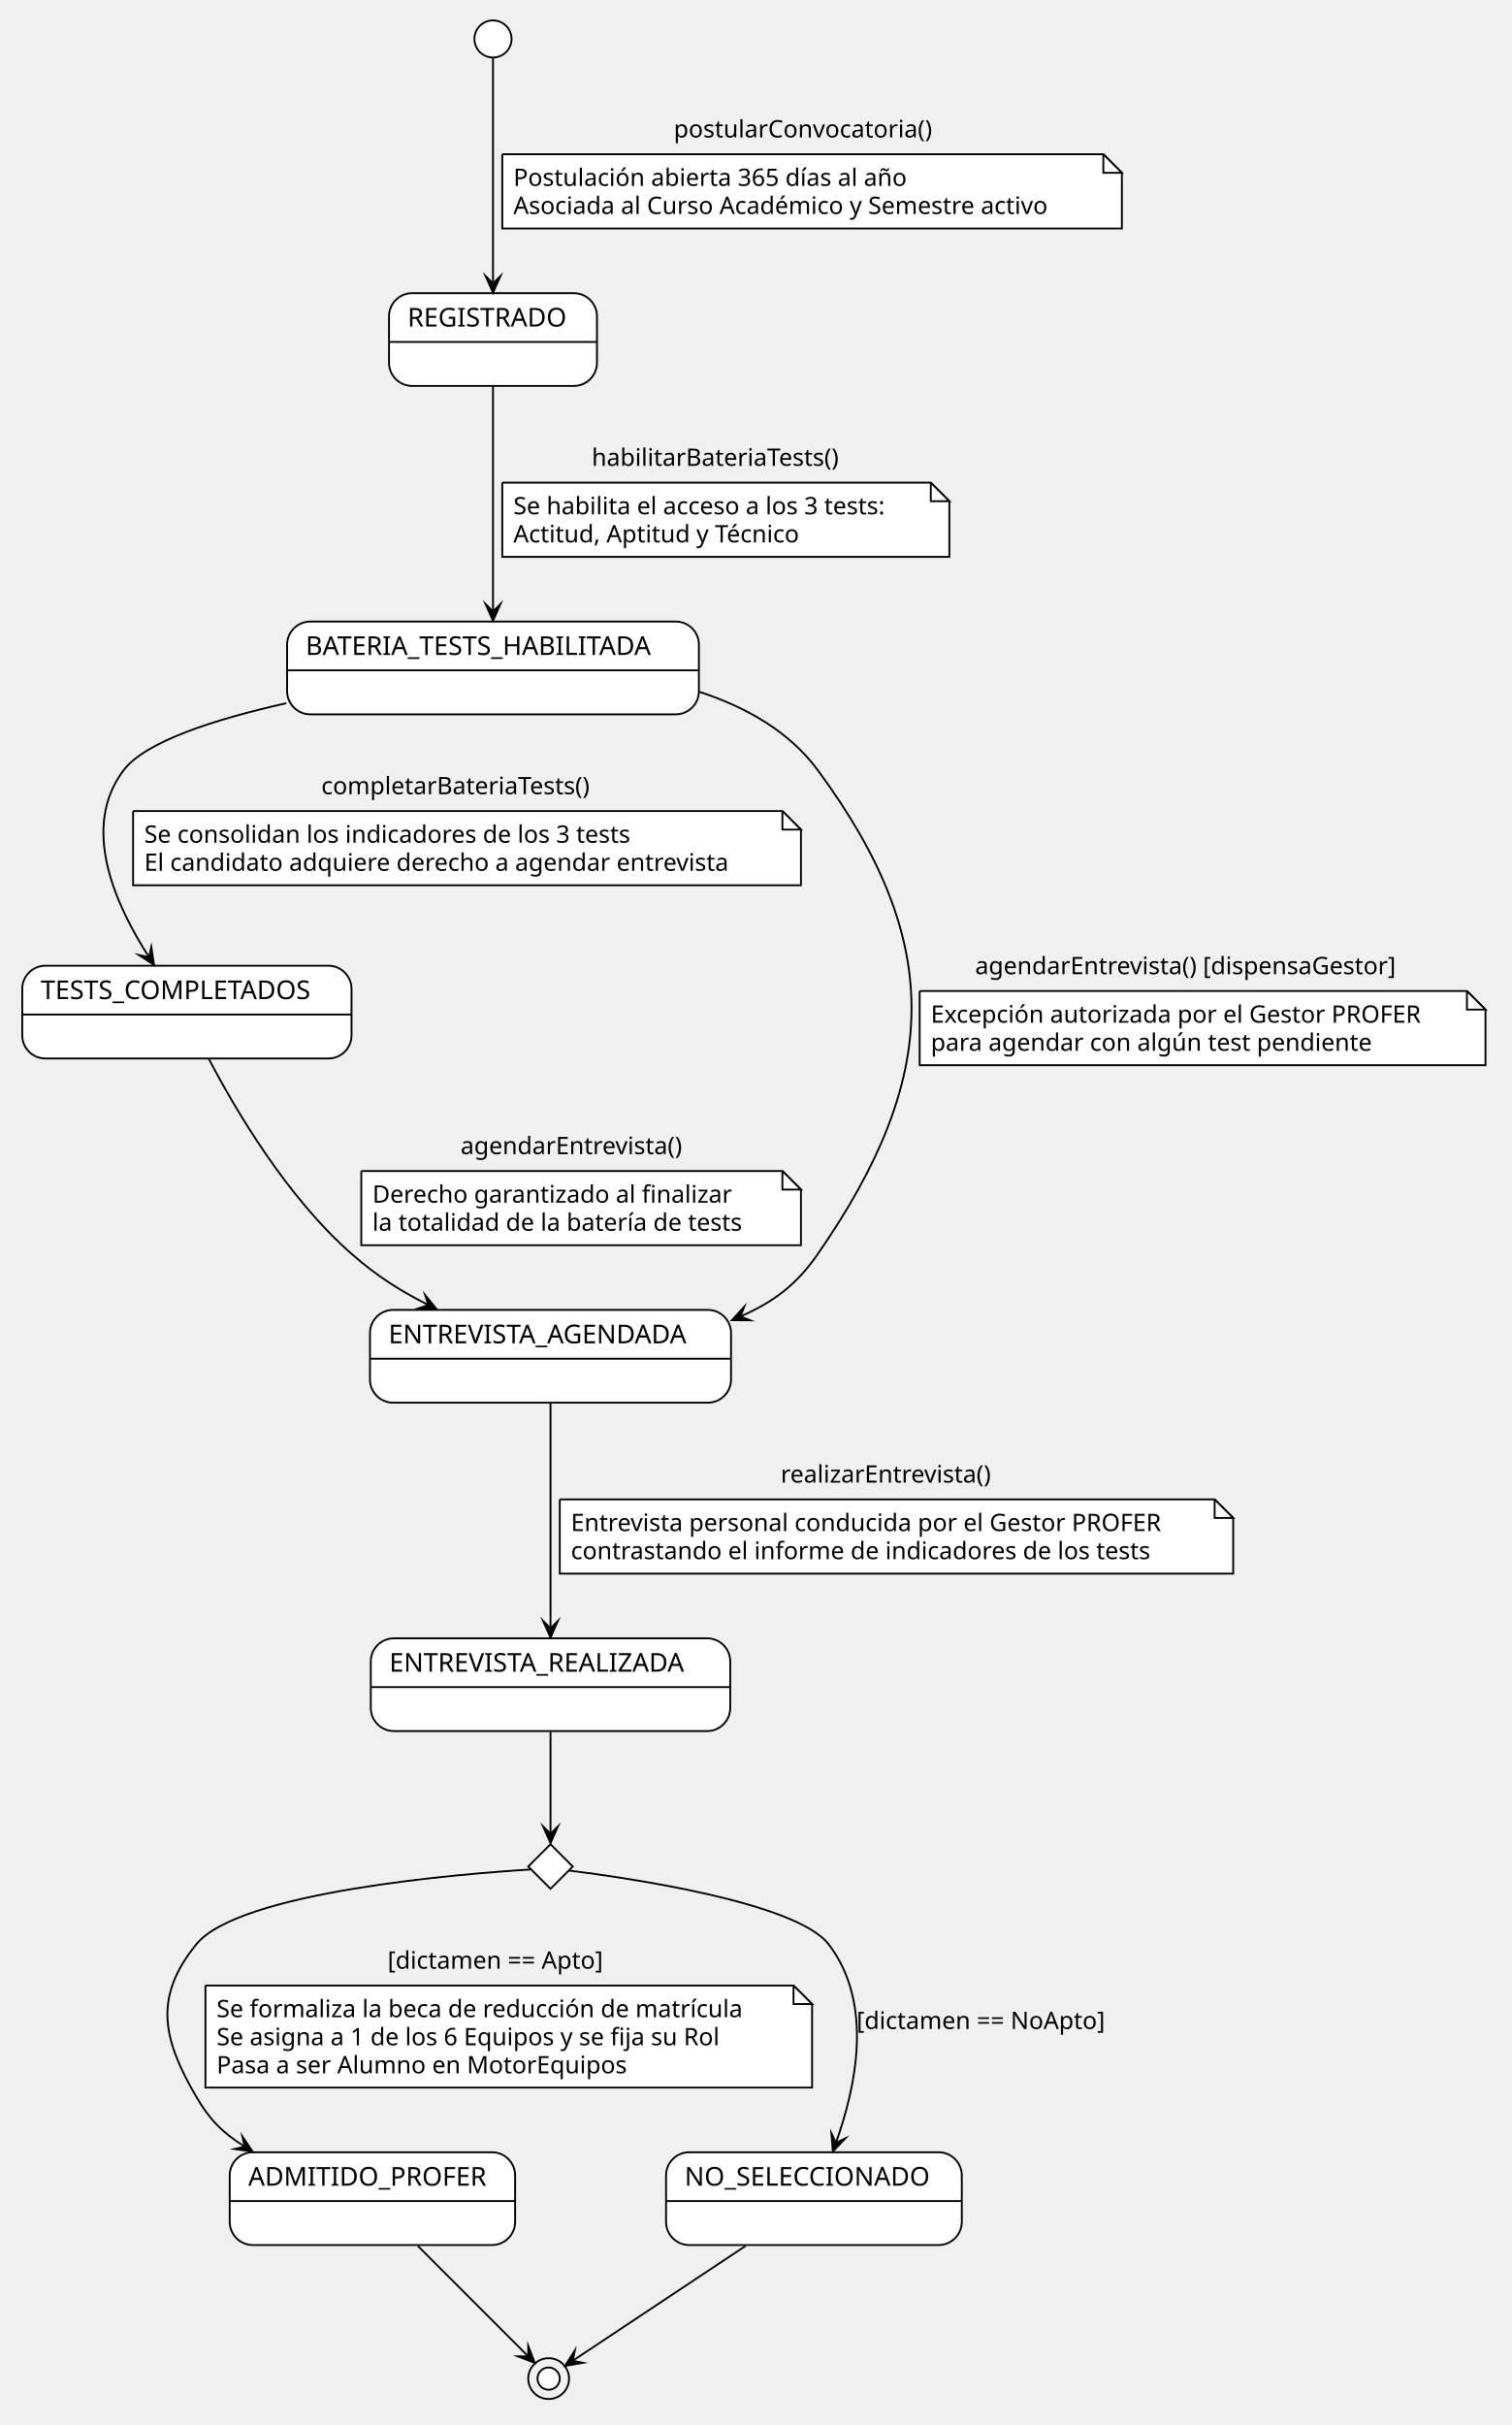
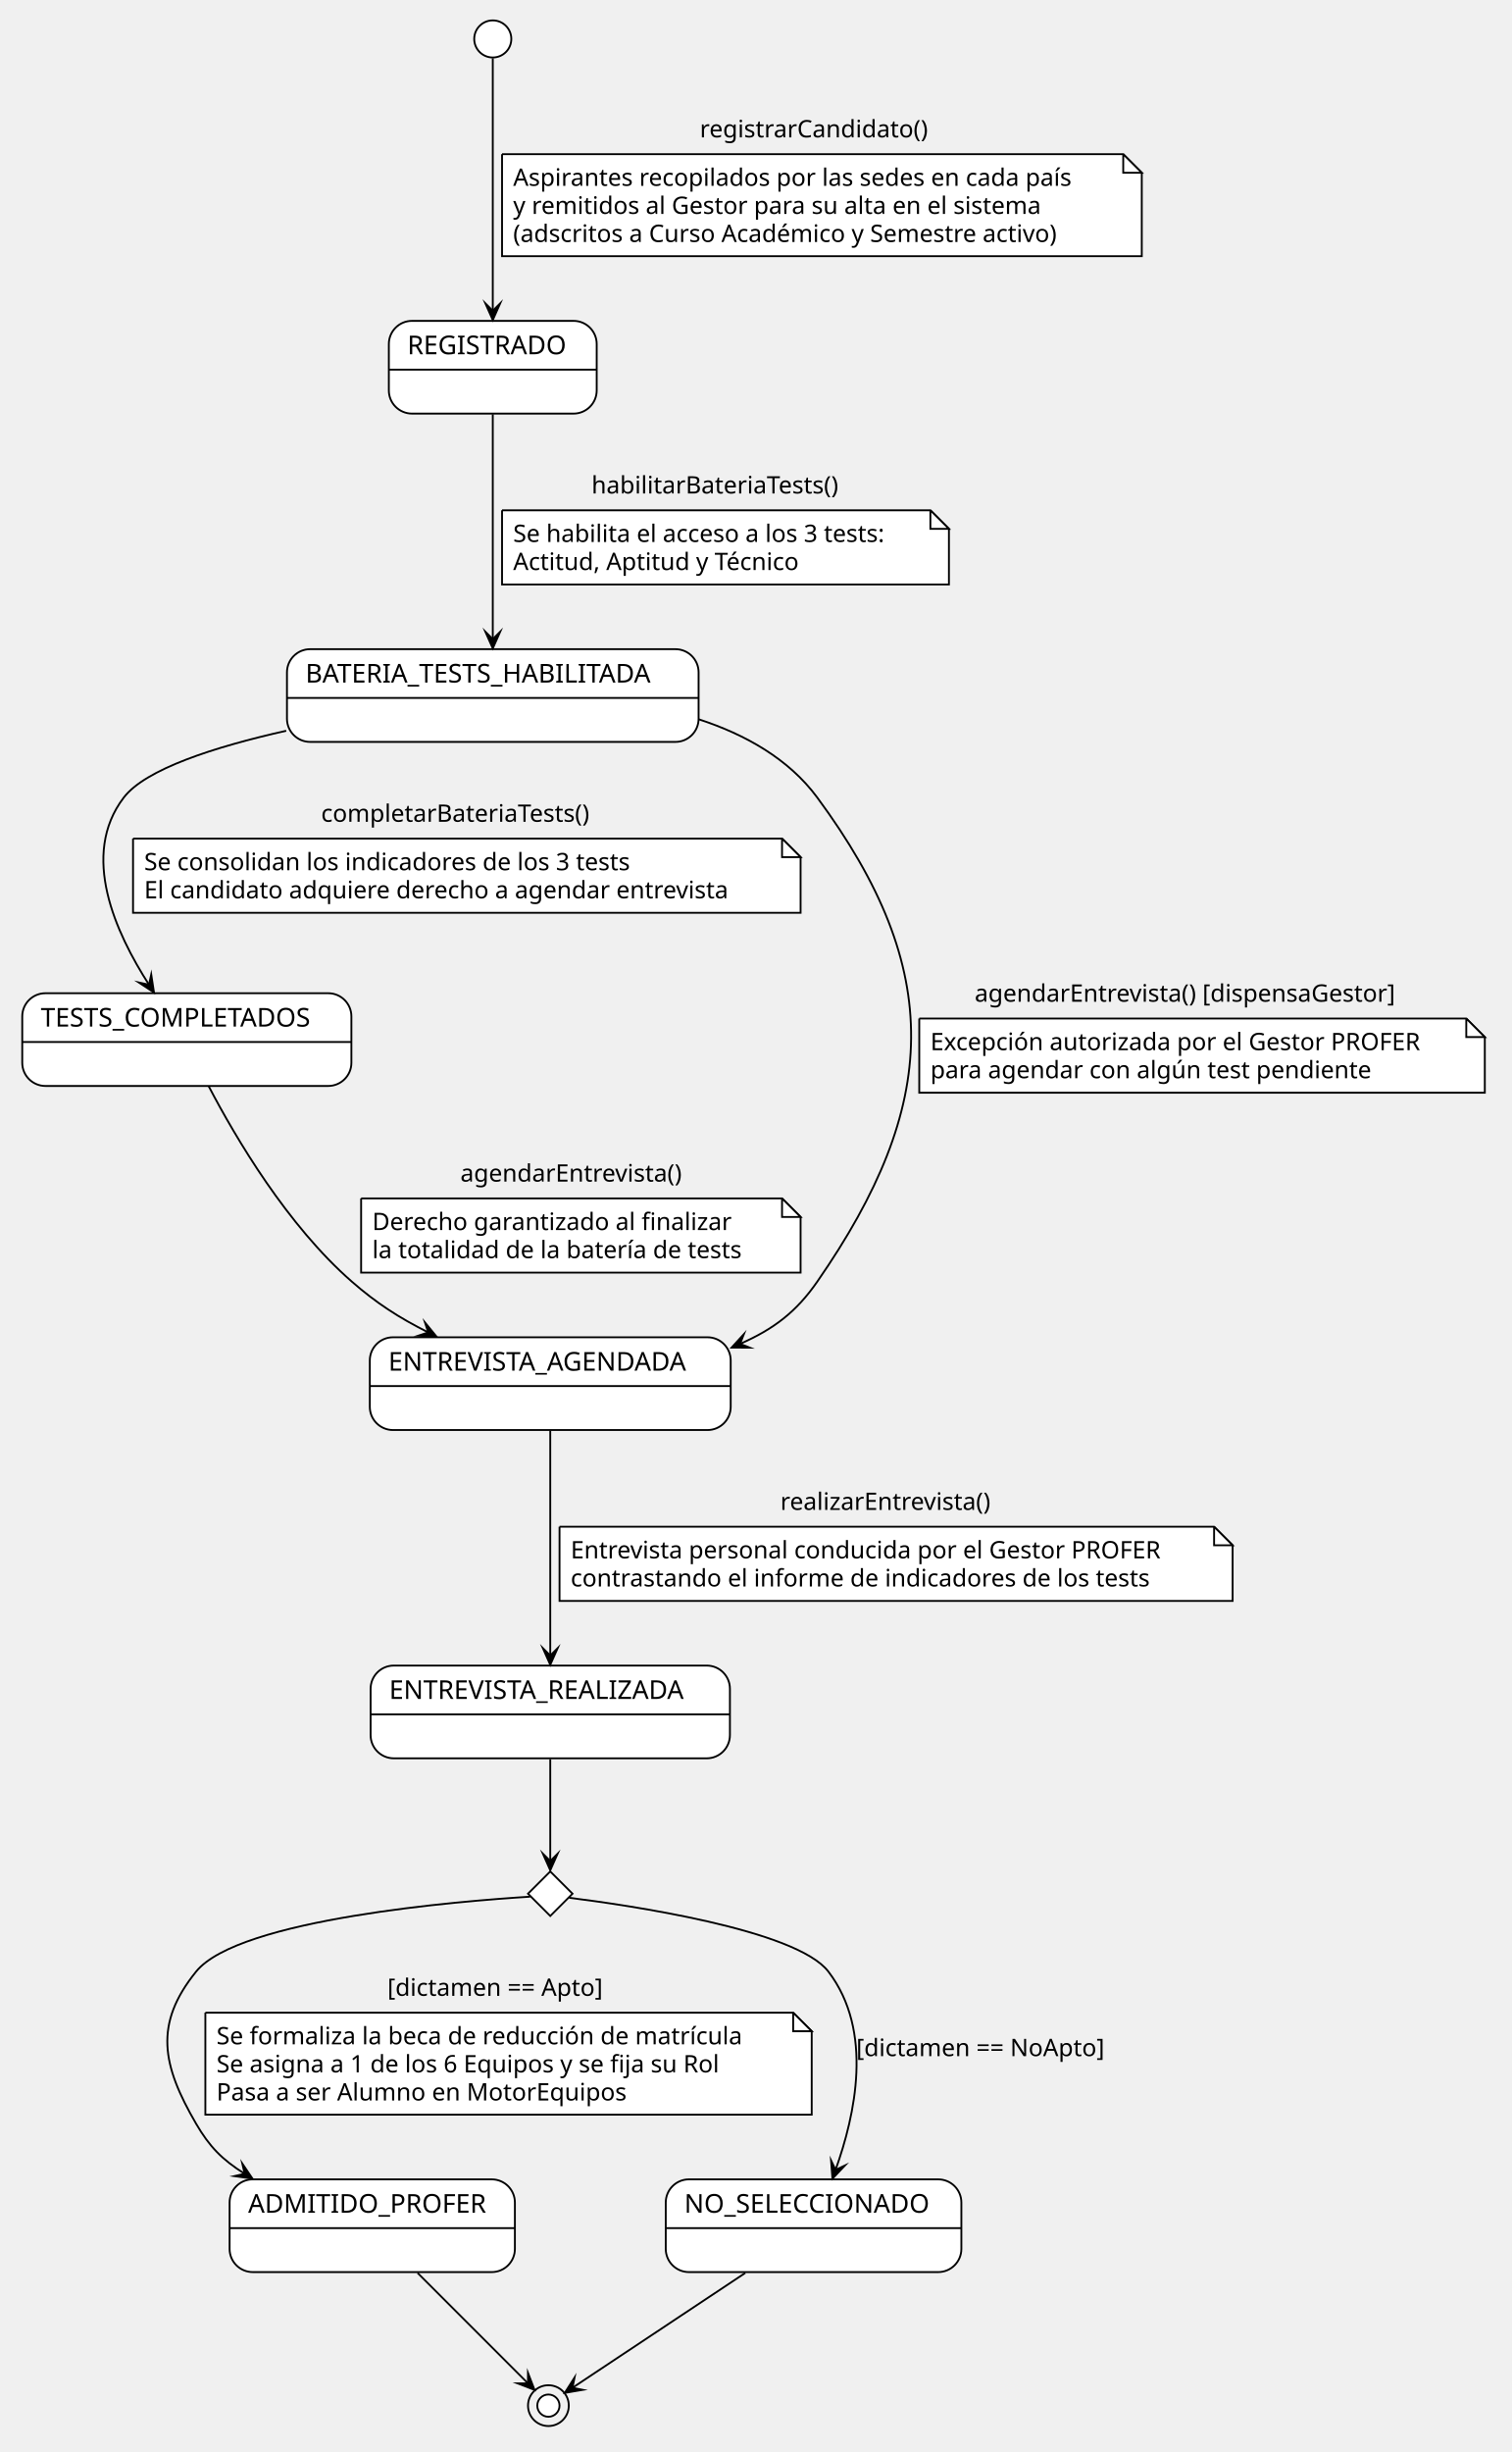
- <svg xmlns="http://www.w3.org/2000/svg" version="1.1" data-diagram-type="STATE" style="width:815px;height:1307px;background:#FFFFFF;" width="815px" height="1307px" viewBox="0 0 815 1307" zoomAndPan="magnify" preserveAspectRatio="none" contentStyleType="text/css">
+ <svg xmlns="http://www.w3.org/2000/svg" version="1.1" data-diagram-type="STATE" style="width:815px;height:1322px;background:#FFFFFF;" width="815px" height="1322px" viewBox="0 0 815 1322" zoomAndPan="magnify" preserveAspectRatio="none" contentStyleType="text/css">
  <defs />
  <g font-family="sans-serif" lengthAdjust="spacing">
    <g class="entity" data-qualified-name="c_dictamen" id="ent0001">
-       <polygon points="296.75,994,308.75,1006,296.75,1018,284.75,1006,296.75,994" fill="#FFF" style="stroke:#000;stroke-width:1;stroke-linejoin:miter;stroke-miterlimit:10;" />
+       <polygon points="296.75,1009,308.75,1021,296.75,1033,284.75,1021,296.75,1009" fill="#FFF" style="stroke:#000;stroke-width:1;stroke-linejoin:miter;stroke-miterlimit:10;" />
    </g>
    <g class="start_entity" data-qualified-name=".start." id="ent0002" data-source-line="8">
      <ellipse cx="265.75" cy="21" rx="10" ry="10" fill="#FFF" style="stroke:#000;stroke-width:1;" />
    </g>
    <g class="entity" data-qualified-name="REGISTRADO" id="ent0003" data-source-line="8">
-       <rect x="209.7" y="158" width="112.094" height="50" fill="#FFF" style="stroke:#000;stroke-width:1;" rx="12.5" ry="12.5" />
-       <line x1="209.7" y1="184.297" x2="321.794" y2="184.297" style="stroke:#000;stroke-width:1;" />
-       <text x="219.7" y="175.995" fill="#000" font-size="14" textLength="92.094" font-family="Verdana">REGISTRADO</text>
+       <rect x="209.7" y="173" width="112.094" height="50" fill="#FFF" style="stroke:#000;stroke-width:1;" rx="12.5" ry="12.5" />
+       <line x1="209.7" y1="199.297" x2="321.794" y2="199.297" style="stroke:#000;stroke-width:1;" />
+       <text x="219.7" y="190.995" fill="#000" font-size="14" textLength="92.094" font-family="Verdana">REGISTRADO</text>
    </g>
-     <g class="entity" data-qualified-name="BATERIA_TESTS_HABILITADA" id="ent0005" data-source-line="14">
-       <rect x="154.76" y="335" width="221.988" height="50" fill="#FFF" style="stroke:#000;stroke-width:1;" rx="12.5" ry="12.5" />
-       <line x1="154.76" y1="361.297" x2="376.748" y2="361.297" style="stroke:#000;stroke-width:1;" />
-       <text x="164.76" y="352.995" fill="#000" font-size="14" textLength="201.988" font-family="Verdana">BATERIA_TESTS_HABILITADA</text>
+     <g class="entity" data-qualified-name="BATERIA_TESTS_HABILITADA" id="ent0005" data-source-line="15">
+       <rect x="154.76" y="350" width="221.988" height="50" fill="#FFF" style="stroke:#000;stroke-width:1;" rx="12.5" ry="12.5" />
+       <line x1="154.76" y1="376.297" x2="376.748" y2="376.297" style="stroke:#000;stroke-width:1;" />
+       <text x="164.76" y="367.995" fill="#000" font-size="14" textLength="201.988" font-family="Verdana">BATERIA_TESTS_HABILITADA</text>
    </g>
-     <g class="entity" data-qualified-name="TESTS_COMPLETADOS" id="ent0007" data-source-line="20">
-       <rect x="12" y="520.5" width="177.5" height="50" fill="#FFF" style="stroke:#000;stroke-width:1;" rx="12.5" ry="12.5" />
-       <line x1="12" y1="546.797" x2="189.5" y2="546.797" style="stroke:#000;stroke-width:1;" />
-       <text x="22" y="538.495" fill="#000" font-size="14" textLength="157.5" font-family="Verdana">TESTS_COMPLETADOS</text>
+     <g class="entity" data-qualified-name="TESTS_COMPLETADOS" id="ent0007" data-source-line="21">
+       <rect x="12" y="535.5" width="177.5" height="50" fill="#FFF" style="stroke:#000;stroke-width:1;" rx="12.5" ry="12.5" />
+       <line x1="12" y1="561.797" x2="189.5" y2="561.797" style="stroke:#000;stroke-width:1;" />
+       <text x="22" y="553.495" fill="#000" font-size="14" textLength="157.5" font-family="Verdana">TESTS_COMPLETADOS</text>
    </g>
-     <g class="entity" data-qualified-name="ENTREVISTA_AGENDADA" id="ent0009" data-source-line="27">
-       <rect x="199.44" y="706" width="194.624" height="50" fill="#FFF" style="stroke:#000;stroke-width:1;" rx="12.5" ry="12.5" />
-       <line x1="199.44" y1="732.297" x2="394.064" y2="732.297" style="stroke:#000;stroke-width:1;" />
-       <text x="209.44" y="723.995" fill="#000" font-size="14" textLength="174.624" font-family="Verdana">ENTREVISTA_AGENDADA</text>
+     <g class="entity" data-qualified-name="ENTREVISTA_AGENDADA" id="ent0009" data-source-line="28">
+       <rect x="199.44" y="721" width="194.624" height="50" fill="#FFF" style="stroke:#000;stroke-width:1;" rx="12.5" ry="12.5" />
+       <line x1="199.44" y1="747.297" x2="394.064" y2="747.297" style="stroke:#000;stroke-width:1;" />
+       <text x="209.44" y="738.995" fill="#000" font-size="14" textLength="174.624" font-family="Verdana">ENTREVISTA_AGENDADA</text>
    </g>
-     <g class="entity" data-qualified-name="ENTREVISTA_REALIZADA" id="ent0012" data-source-line="40">
-       <rect x="199.87" y="883" width="193.77" height="50" fill="#FFF" style="stroke:#000;stroke-width:1;" rx="12.5" ry="12.5" />
-       <line x1="199.87" y1="909.297" x2="393.64" y2="909.297" style="stroke:#000;stroke-width:1;" />
-       <text x="209.87" y="900.995" fill="#000" font-size="14" textLength="173.77" font-family="Verdana">ENTREVISTA_REALIZADA</text>
+     <g class="entity" data-qualified-name="ENTREVISTA_REALIZADA" id="ent0012" data-source-line="41">
+       <rect x="199.87" y="898" width="193.77" height="50" fill="#FFF" style="stroke:#000;stroke-width:1;" rx="12.5" ry="12.5" />
+       <line x1="199.87" y1="924.297" x2="393.64" y2="924.297" style="stroke:#000;stroke-width:1;" />
+       <text x="209.87" y="915.995" fill="#000" font-size="14" textLength="173.77" font-family="Verdana">ENTREVISTA_REALIZADA</text>
    </g>
-     <g class="entity" data-qualified-name="ADMITIDO_PROFER" id="ent0015" data-source-line="49">
-       <rect x="123.82" y="1160" width="153.861" height="50" fill="#FFF" style="stroke:#000;stroke-width:1;" rx="12.5" ry="12.5" />
-       <line x1="123.82" y1="1186.297" x2="277.681" y2="1186.297" style="stroke:#000;stroke-width:1;" />
-       <text x="133.82" y="1177.995" fill="#000" font-size="14" textLength="133.861" font-family="Verdana">ADMITIDO_PROFER</text>
+     <g class="entity" data-qualified-name="ADMITIDO_PROFER" id="ent0015" data-source-line="50">
+       <rect x="123.82" y="1175" width="153.861" height="50" fill="#FFF" style="stroke:#000;stroke-width:1;" rx="12.5" ry="12.5" />
+       <line x1="123.82" y1="1201.297" x2="277.681" y2="1201.297" style="stroke:#000;stroke-width:1;" />
+       <text x="133.82" y="1192.995" fill="#000" font-size="14" textLength="133.861" font-family="Verdana">ADMITIDO_PROFER</text>
    </g>
-     <g class="entity" data-qualified-name="NO_SELECCIONADO" id="ent0017" data-source-line="56">
-       <rect x="359.04" y="1160" width="159.419" height="50" fill="#FFF" style="stroke:#000;stroke-width:1;" rx="12.5" ry="12.5" />
-       <line x1="359.04" y1="1186.297" x2="518.459" y2="1186.297" style="stroke:#000;stroke-width:1;" />
-       <text x="369.04" y="1177.995" fill="#000" font-size="14" textLength="139.419" font-family="Verdana">NO_SELECCIONADO</text>
+     <g class="entity" data-qualified-name="NO_SELECCIONADO" id="ent0017" data-source-line="57">
+       <rect x="359.04" y="1175" width="159.419" height="50" fill="#FFF" style="stroke:#000;stroke-width:1;" rx="12.5" ry="12.5" />
+       <line x1="359.04" y1="1201.297" x2="518.459" y2="1201.297" style="stroke:#000;stroke-width:1;" />
+       <text x="369.04" y="1192.995" fill="#000" font-size="14" textLength="139.419" font-family="Verdana">NO_SELECCIONADO</text>
    </g>
-     <g class="end_entity" data-qualified-name=".end." id="ent0019" data-source-line="58">
-       <ellipse cx="295.75" cy="1282" rx="11" ry="11" fill="none" style="stroke:#000;stroke-width:1;" />
-       <ellipse cx="295.75" cy="1282" rx="6" ry="6" fill="#FFF" style="stroke:#000;stroke-width:1;" />
+     <g class="end_entity" data-qualified-name=".end." id="ent0019" data-source-line="59">
+       <ellipse cx="295.75" cy="1297" rx="11" ry="11" fill="none" style="stroke:#000;stroke-width:1;" />
+       <ellipse cx="295.75" cy="1297" rx="6" ry="6" fill="#FFF" style="stroke:#000;stroke-width:1;" />
    </g>
    <g class="link" data-entity-1="ent0002" data-entity-2="ent0003" id="lnk4" data-source-line="8" data-link-type="dependency">
-       <path d="M265.75,31.06 C265.75,55.19 265.75,116.63 265.75,152.79" style="stroke:#000;stroke-width:1;" fill="none" id="*start*-to-REGISTRADO" />
-       <polygon points="265.75,157.79,269.75,148.79,265.75,152.79,261.75,148.79,265.75,157.79" fill="#000" style="stroke:#000;stroke-width:1;stroke-linejoin:miter;stroke-miterlimit:10;" />
-       <text x="363.179" y="74.067" fill="#000" font-size="13" textLength="149.386" font-family="Verdana">postularConvocatoria()</text>
-       <path d="M270.75,83.133 L270.75,123.133 L604.75,123.133 L604.75,93.133 L594.75,83.133 L270.75,83.133" style="stroke:#000;stroke-width:1;" fill="#FFF" />
-       <path d="M594.75,83.133 L594.75,93.133 L604.75,93.133 L594.75,83.133" style="stroke:#000;stroke-width:1;" fill="#FFF" />
-       <text x="276.75" y="100.2" fill="#000" font-size="13" textLength="228.484" font-family="Verdana">Postulación abierta 365 días al año</text>
-       <text x="276.75" y="115.333" fill="#000" font-size="13" textLength="313.244" font-family="Verdana">Asociada al Curso Académico y Semestre activo</text>
+       <path d="M265.75,31.41 C265.75,57.82 265.75,128.27 265.75,167.55" style="stroke:#000;stroke-width:1;" fill="none" id="*start*-to-REGISTRADO" />
+       <polygon points="265.75,172.55,269.75,163.55,265.75,167.55,261.75,163.55,265.75,172.55" fill="#000" style="stroke:#000;stroke-width:1;stroke-linejoin:miter;stroke-miterlimit:10;" />
+       <text x="377.407" y="74.067" fill="#000" font-size="13" textLength="132.292" font-family="Verdana">registrarCandidato()</text>
+       <path d="M270.75,83.133 L270.75,138.133 L615.75,138.133 L615.75,93.133 L605.75,83.133 L270.75,83.133" style="stroke:#000;stroke-width:1;" fill="#FFF" />
+       <path d="M605.75,83.133 L605.75,93.133 L615.75,93.133 L605.75,83.133" style="stroke:#000;stroke-width:1;" fill="#FFF" />
+       <text x="276.75" y="100.2" fill="#000" font-size="13" textLength="324.606" font-family="Verdana">Aspirantes recopilados por las sedes en cada país</text>
+       <text x="276.75" y="115.333" fill="#000" font-size="13" textLength="308.921" font-family="Verdana">y remitidos al Gestor para su alta en el sistema</text>
+       <text x="276.75" y="130.465" fill="#000" font-size="13" textLength="320.131" font-family="Verdana">(adscritos a Curso Académico y Semestre activo)</text>
    </g>
-     <g class="link" data-entity-1="ent0003" data-entity-2="ent0005" id="lnk6" data-source-line="14" data-link-type="dependency">
-       <path d="M265.75,208.33 C265.75,241.67 265.75,296.21 265.75,329.59" style="stroke:#000;stroke-width:1;" fill="none" id="REGISTRADO-to-BATERIA_TESTS_HABILITADA" />
-       <polygon points="265.75,334.59,269.75,325.59,265.75,329.59,261.75,325.59,265.75,334.59" fill="#000" style="stroke:#000;stroke-width:1;stroke-linejoin:miter;stroke-miterlimit:10;" />
-       <text x="318.996" y="251.067" fill="#000" font-size="13" textLength="145.33" font-family="Verdana">habilitarBateriaTests()</text>
-       <path d="M270.75,260.133 L270.75,300.133 L511.75,300.133 L511.75,270.133 L501.75,260.133 L270.75,260.133" style="stroke:#000;stroke-width:1;" fill="#FFF" />
-       <path d="M501.75,260.133 L501.75,270.133 L511.75,270.133 L501.75,260.133" style="stroke:#000;stroke-width:1;" fill="#FFF" />
-       <text x="276.75" y="277.2" fill="#000" font-size="13" textLength="220.822" font-family="Verdana">Se habilita el acceso a los 3 tests:</text>
-       <text x="276.75" y="292.333" fill="#000" font-size="13" textLength="168.042" font-family="Verdana">Actitud, Aptitud y Técnico</text>
+     <g class="link" data-entity-1="ent0003" data-entity-2="ent0005" id="lnk6" data-source-line="15" data-link-type="dependency">
+       <path d="M265.75,223.33 C265.75,256.67 265.75,311.21 265.75,344.59" style="stroke:#000;stroke-width:1;" fill="none" id="REGISTRADO-to-BATERIA_TESTS_HABILITADA" />
+       <polygon points="265.75,349.59,269.75,340.59,265.75,344.59,261.75,340.59,265.75,349.59" fill="#000" style="stroke:#000;stroke-width:1;stroke-linejoin:miter;stroke-miterlimit:10;" />
+       <text x="318.996" y="266.067" fill="#000" font-size="13" textLength="145.33" font-family="Verdana">habilitarBateriaTests()</text>
+       <path d="M270.75,275.133 L270.75,315.133 L511.75,315.133 L511.75,285.133 L501.75,275.133 L270.75,275.133" style="stroke:#000;stroke-width:1;" fill="#FFF" />
+       <path d="M501.75,275.133 L501.75,285.133 L511.75,285.133 L501.75,275.133" style="stroke:#000;stroke-width:1;" fill="#FFF" />
+       <text x="276.75" y="292.2" fill="#000" font-size="13" textLength="220.822" font-family="Verdana">Se habilita el acceso a los 3 tests:</text>
+       <text x="276.75" y="307.333" fill="#000" font-size="13" textLength="168.042" font-family="Verdana">Actitud, Aptitud y Técnico</text>
    </g>
-     <g class="link" data-entity-1="ent0005" data-entity-2="ent0007" id="lnk8" data-source-line="20" data-link-type="dependency">
-       <path d="M154.35,379 C115.4,387.75 78.44,399.72 66.75,415 C43.03,446.02 62.38,487.892 80.35,515.902" style="stroke:#000;stroke-width:1;" fill="none" id="BATERIA_TESTS_HABILITADA-to-TESTS_COMPLETADOS" />
-       <polygon points="83.05,520.11,81.557,510.375,80.35,515.902,74.823,514.695,83.05,520.11" fill="#000" style="stroke:#000;stroke-width:1;stroke-linejoin:miter;stroke-miterlimit:10;" />
-       <text x="173.171" y="428.067" fill="#000" font-size="13" textLength="157.663" font-family="Verdana">completarBateriaTests()</text>
-       <path d="M71.75,437.133 L71.75,477.133 L431.75,477.133 L431.75,447.133 L421.75,437.133 L71.75,437.133" style="stroke:#000;stroke-width:1;" fill="#FFF" />
-       <path d="M421.75,437.133 L421.75,447.133 L431.75,447.133 L421.75,437.133" style="stroke:#000;stroke-width:1;" fill="#FFF" />
-       <text x="77.75" y="454.2" fill="#000" font-size="13" textLength="283.01" font-family="Verdana">Se consolidan los indicadores de los 3 tests</text>
-       <text x="77.75" y="469.333" fill="#000" font-size="13" textLength="339.504" font-family="Verdana">El candidato adquiere derecho a agendar entrevista</text>
+     <g class="link" data-entity-1="ent0005" data-entity-2="ent0007" id="lnk8" data-source-line="21" data-link-type="dependency">
+       <path d="M154.35,394 C115.4,402.75 78.44,414.72 66.75,430 C43.03,461.02 62.38,502.892 80.35,530.902" style="stroke:#000;stroke-width:1;" fill="none" id="BATERIA_TESTS_HABILITADA-to-TESTS_COMPLETADOS" />
+       <polygon points="83.05,535.11,81.557,525.375,80.35,530.902,74.823,529.695,83.05,535.11" fill="#000" style="stroke:#000;stroke-width:1;stroke-linejoin:miter;stroke-miterlimit:10;" />
+       <text x="173.171" y="443.067" fill="#000" font-size="13" textLength="157.663" font-family="Verdana">completarBateriaTests()</text>
+       <path d="M71.75,452.133 L71.75,492.133 L431.75,492.133 L431.75,462.133 L421.75,452.133 L71.75,452.133" style="stroke:#000;stroke-width:1;" fill="#FFF" />
+       <path d="M421.75,452.133 L421.75,462.133 L431.75,462.133 L421.75,452.133" style="stroke:#000;stroke-width:1;" fill="#FFF" />
+       <text x="77.75" y="469.2" fill="#000" font-size="13" textLength="283.01" font-family="Verdana">Se consolidan los indicadores de los 3 tests</text>
+       <text x="77.75" y="484.333" fill="#000" font-size="13" textLength="339.504" font-family="Verdana">El candidato adquiere derecho a agendar entrevista</text>
    </g>
-     <g class="link" data-entity-1="ent0007" data-entity-2="ent0009" id="lnk10" data-source-line="27" data-link-type="dependency">
-       <path d="M112.57,570.69 C127.36,598.95 155.03,645.67 189.75,676 C203.15,687.7 215.066,695.358 230.946,703.368" style="stroke:#000;stroke-width:1;" fill="none" id="TESTS_COMPLETADOS-to-ENTREVISTA_AGENDADA" />
-       <polygon points="235.41,705.62,229.176,697.995,230.946,703.368,225.573,705.138,235.41,705.62" fill="#000" style="stroke:#000;stroke-width:1;stroke-linejoin:miter;stroke-miterlimit:10;" />
-       <text x="248.268" y="622.067" fill="#000" font-size="13" textLength="130.197" font-family="Verdana">agendarEntrevista()</text>
-       <path d="M194.75,631.133 L194.75,671.133 L431.75,671.133 L431.75,641.133 L421.75,631.133 L194.75,631.133" style="stroke:#000;stroke-width:1;" fill="#FFF" />
-       <path d="M421.75,631.133 L421.75,641.133 L431.75,641.133 L421.75,631.133" style="stroke:#000;stroke-width:1;" fill="#FFF" />
-       <text x="200.75" y="648.2" fill="#000" font-size="13" textLength="207.892" font-family="Verdana">Derecho garantizado al finalizar</text>
-       <text x="200.75" y="663.333" fill="#000" font-size="13" textLength="216.233" font-family="Verdana">la totalidad de la batería de tests</text>
+     <g class="link" data-entity-1="ent0007" data-entity-2="ent0009" id="lnk10" data-source-line="28" data-link-type="dependency">
+       <path d="M112.57,585.69 C127.36,613.95 155.03,660.67 189.75,691 C203.15,702.7 215.066,710.358 230.946,718.368" style="stroke:#000;stroke-width:1;" fill="none" id="TESTS_COMPLETADOS-to-ENTREVISTA_AGENDADA" />
+       <polygon points="235.41,720.62,229.176,712.995,230.946,718.368,225.573,720.138,235.41,720.62" fill="#000" style="stroke:#000;stroke-width:1;stroke-linejoin:miter;stroke-miterlimit:10;" />
+       <text x="248.268" y="637.067" fill="#000" font-size="13" textLength="130.197" font-family="Verdana">agendarEntrevista()</text>
+       <path d="M194.75,646.133 L194.75,686.133 L431.75,686.133 L431.75,656.133 L421.75,646.133 L194.75,646.133" style="stroke:#000;stroke-width:1;" fill="#FFF" />
+       <path d="M421.75,646.133 L421.75,656.133 L431.75,656.133 L421.75,646.133" style="stroke:#000;stroke-width:1;" fill="#FFF" />
+       <text x="200.75" y="663.2" fill="#000" font-size="13" textLength="207.892" font-family="Verdana">Derecho garantizado al finalizar</text>
+       <text x="200.75" y="678.333" fill="#000" font-size="13" textLength="216.233" font-family="Verdana">la totalidad de la batería de tests</text>
    </g>
-     <g class="link" data-entity-1="ent0005" data-entity-2="ent0009" id="lnk11" data-source-line="34" data-link-type="dependency">
-       <path d="M376.93,372.85 C401.75,380.94 425.27,394.02 440.75,415 C509.63,508.34 506.82,580.66 440.75,676 C429.5,692.24 417.301,701.597 399.121,709.547" style="stroke:#000;stroke-width:1;" fill="none" id="BATERIA_TESTS_HABILITADA-to-ENTREVISTA_AGENDADA" />
-       <polygon points="394.54,711.55,404.389,711.609,399.121,709.547,401.183,704.279,394.54,711.55" fill="#000" style="stroke:#000;stroke-width:1;stroke-linejoin:miter;stroke-miterlimit:10;" />
-       <text x="525.645" y="525.067" fill="#000" font-size="13" textLength="245.578" font-family="Verdana">agendarEntrevista() [dispensaGestor]</text>
-       <path d="M495.75,534.133 L495.75,574.133 L800.75,574.133 L800.75,544.133 L790.75,534.133 L495.75,534.133" style="stroke:#000;stroke-width:1;" fill="#FFF" />
-       <path d="M790.75,534.133 L790.75,544.133 L800.75,544.133 L790.75,534.133" style="stroke:#000;stroke-width:1;" fill="#FFF" />
-       <text x="501.75" y="551.2" fill="#000" font-size="13" textLength="284.369" font-family="Verdana">Excepción autorizada por el Gestor PROFER</text>
-       <text x="501.75" y="566.333" fill="#000" font-size="13" textLength="254.509" font-family="Verdana">para agendar con algún test pendiente</text>
+     <g class="link" data-entity-1="ent0005" data-entity-2="ent0009" id="lnk11" data-source-line="35" data-link-type="dependency">
+       <path d="M376.93,387.85 C401.75,395.94 425.27,409.02 440.75,430 C509.63,523.34 506.82,595.66 440.75,691 C429.5,707.24 417.301,716.597 399.121,724.547" style="stroke:#000;stroke-width:1;" fill="none" id="BATERIA_TESTS_HABILITADA-to-ENTREVISTA_AGENDADA" />
+       <polygon points="394.54,726.55,404.389,726.609,399.121,724.547,401.183,719.279,394.54,726.55" fill="#000" style="stroke:#000;stroke-width:1;stroke-linejoin:miter;stroke-miterlimit:10;" />
+       <text x="525.645" y="540.067" fill="#000" font-size="13" textLength="245.578" font-family="Verdana">agendarEntrevista() [dispensaGestor]</text>
+       <path d="M495.75,549.133 L495.75,589.133 L800.75,589.133 L800.75,559.133 L790.75,549.133 L495.75,549.133" style="stroke:#000;stroke-width:1;" fill="#FFF" />
+       <path d="M790.75,549.133 L790.75,559.133 L800.75,559.133 L790.75,549.133" style="stroke:#000;stroke-width:1;" fill="#FFF" />
+       <text x="501.75" y="566.2" fill="#000" font-size="13" textLength="284.369" font-family="Verdana">Excepción autorizada por el Gestor PROFER</text>
+       <text x="501.75" y="581.333" fill="#000" font-size="13" textLength="254.509" font-family="Verdana">para agendar con algún test pendiente</text>
    </g>
-     <g class="link" data-entity-1="ent0009" data-entity-2="ent0012" id="lnk13" data-source-line="40" data-link-type="dependency">
-       <path d="M296.75,756.33 C296.75,789.67 296.75,844.21 296.75,877.59" style="stroke:#000;stroke-width:1;" fill="none" id="ENTREVISTA_AGENDADA-to-ENTREVISTA_REALIZADA" />
-       <polygon points="296.75,882.59,300.75,873.59,296.75,877.59,292.75,873.59,296.75,882.59" fill="#000" style="stroke:#000;stroke-width:1;stroke-linejoin:miter;stroke-miterlimit:10;" />
-       <text x="420.83" y="799.067" fill="#000" font-size="13" textLength="124.846" font-family="Verdana">realizarEntrevista()</text>
-       <path d="M301.75,808.133 L301.75,848.133 L664.75,848.133 L664.75,818.133 L654.75,808.133 L301.75,808.133" style="stroke:#000;stroke-width:1;" fill="#FFF" />
-       <path d="M654.75,808.133 L654.75,818.133 L664.75,818.133 L654.75,808.133" style="stroke:#000;stroke-width:1;" fill="#FFF" />
-       <text x="307.75" y="825.2" fill="#000" font-size="13" textLength="342.005" font-family="Verdana">Entrevista personal conducida por el Gestor PROFER</text>
-       <text x="307.75" y="840.333" fill="#000" font-size="13" textLength="334.68" font-family="Verdana">contrastando el informe de indicadores de los tests</text>
+     <g class="link" data-entity-1="ent0009" data-entity-2="ent0012" id="lnk13" data-source-line="41" data-link-type="dependency">
+       <path d="M296.75,771.33 C296.75,804.67 296.75,859.21 296.75,892.59" style="stroke:#000;stroke-width:1;" fill="none" id="ENTREVISTA_AGENDADA-to-ENTREVISTA_REALIZADA" />
+       <polygon points="296.75,897.59,300.75,888.59,296.75,892.59,292.75,888.59,296.75,897.59" fill="#000" style="stroke:#000;stroke-width:1;stroke-linejoin:miter;stroke-miterlimit:10;" />
+       <text x="420.83" y="814.067" fill="#000" font-size="13" textLength="124.846" font-family="Verdana">realizarEntrevista()</text>
+       <path d="M301.75,823.133 L301.75,863.133 L664.75,863.133 L664.75,833.133 L654.75,823.133 L301.75,823.133" style="stroke:#000;stroke-width:1;" fill="#FFF" />
+       <path d="M654.75,823.133 L654.75,833.133 L664.75,833.133 L654.75,823.133" style="stroke:#000;stroke-width:1;" fill="#FFF" />
+       <text x="307.75" y="840.2" fill="#000" font-size="13" textLength="342.005" font-family="Verdana">Entrevista personal conducida por el Gestor PROFER</text>
+       <text x="307.75" y="855.333" fill="#000" font-size="13" textLength="334.68" font-family="Verdana">contrastando el informe de indicadores de los tests</text>
    </g>
-     <g class="link" data-entity-1="ent0012" data-entity-2="ent0001" id="lnk14" data-source-line="47" data-link-type="dependency">
-       <path d="M296.75,933.47 C296.75,952.69 296.75,973.6 296.75,988.38" style="stroke:#000;stroke-width:1;" fill="none" id="ENTREVISTA_REALIZADA-to-c_dictamen" />
-       <polygon points="296.75,993.38,300.75,984.38,296.75,988.38,292.75,984.38,296.75,993.38" fill="#000" style="stroke:#000;stroke-width:1;stroke-linejoin:miter;stroke-miterlimit:10;" />
+     <g class="link" data-entity-1="ent0012" data-entity-2="ent0001" id="lnk14" data-source-line="48" data-link-type="dependency">
+       <path d="M296.75,948.47 C296.75,967.69 296.75,988.6 296.75,1003.38" style="stroke:#000;stroke-width:1;" fill="none" id="ENTREVISTA_REALIZADA-to-c_dictamen" />
+       <polygon points="296.75,1008.38,300.75,999.38,296.75,1003.38,292.75,999.38,296.75,1008.38" fill="#000" style="stroke:#000;stroke-width:1;stroke-linejoin:miter;stroke-miterlimit:10;" />
    </g>
-     <g class="link" data-entity-1="ent0001" data-entity-2="ent0015" id="lnk16" data-source-line="49" data-link-type="dependency">
-       <path d="M285.9,1007.6 C248.92,1009.91 128.77,1019.51 105.75,1048 C82.84,1076.35 87.42,1098.5 105.75,1130 C112.91,1142.3 119.781,1149.378 131.931,1156.978" style="stroke:#000;stroke-width:1;" fill="none" id="c_dictamen-to-ADMITIDO_PROFER" />
-       <polygon points="136.17,1159.63,130.661,1151.466,131.931,1156.978,126.419,1158.248,136.17,1159.63" fill="#000" style="stroke:#000;stroke-width:1;stroke-linejoin:miter;stroke-miterlimit:10;" />
-       <text x="208.927" y="1061.067" fill="#000" font-size="13" textLength="131.365" font-family="Verdana">[dictamen == Apto]</text>
-       <path d="M110.75,1070.133 L110.75,1125.133 L437.75,1125.133 L437.75,1080.133 L427.75,1070.133 L110.75,1070.133" style="stroke:#000;stroke-width:1;" fill="#FFF" />
-       <path d="M427.75,1070.133 L427.75,1080.133 L437.75,1080.133 L427.75,1070.133" style="stroke:#000;stroke-width:1;" fill="#FFF" />
-       <text x="116.75" y="1087.2" fill="#000" font-size="13" textLength="306.719" font-family="Verdana">Se formaliza la beca de reducción de matrícula</text>
-       <text x="116.75" y="1102.333" fill="#000" font-size="13" textLength="296.88" font-family="Verdana">Se asigna a 1 de los 6 Equipos y se fija su Rol</text>
-       <text x="116.75" y="1117.465" fill="#000" font-size="13" textLength="233.987" font-family="Verdana">Pasa a ser Alumno en MotorEquipos</text>
+     <g class="link" data-entity-1="ent0001" data-entity-2="ent0015" id="lnk16" data-source-line="50" data-link-type="dependency">
+       <path d="M285.9,1022.6 C248.92,1024.91 128.77,1034.51 105.75,1063 C82.84,1091.35 87.42,1113.5 105.75,1145 C112.91,1157.3 119.781,1164.378 131.931,1171.978" style="stroke:#000;stroke-width:1;" fill="none" id="c_dictamen-to-ADMITIDO_PROFER" />
+       <polygon points="136.17,1174.63,130.661,1166.466,131.931,1171.978,126.419,1173.248,136.17,1174.63" fill="#000" style="stroke:#000;stroke-width:1;stroke-linejoin:miter;stroke-miterlimit:10;" />
+       <text x="208.927" y="1076.067" fill="#000" font-size="13" textLength="131.365" font-family="Verdana">[dictamen == Apto]</text>
+       <path d="M110.75,1085.133 L110.75,1140.133 L437.75,1140.133 L437.75,1095.133 L427.75,1085.133 L110.75,1085.133" style="stroke:#000;stroke-width:1;" fill="#FFF" />
+       <path d="M427.75,1085.133 L427.75,1095.133 L437.75,1095.133 L427.75,1085.133" style="stroke:#000;stroke-width:1;" fill="#FFF" />
+       <text x="116.75" y="1102.2" fill="#000" font-size="13" textLength="306.719" font-family="Verdana">Se formaliza la beca de reducción de matrícula</text>
+       <text x="116.75" y="1117.333" fill="#000" font-size="13" textLength="296.88" font-family="Verdana">Se asigna a 1 de los 6 Equipos y se fija su Rol</text>
+       <text x="116.75" y="1132.465" fill="#000" font-size="13" textLength="233.987" font-family="Verdana">Pasa a ser Alumno en MotorEquipos</text>
    </g>
-     <g class="link" data-entity-1="ent0001" data-entity-2="ent0017" id="lnk18" data-source-line="56" data-link-type="dependency">
-       <path d="M306.98,1008.2 C337.91,1012.06 429.39,1025.25 446.75,1048 C471.29,1080.15 461.16,1125.321 450.61,1154.901" style="stroke:#000;stroke-width:1;" fill="none" id="c_dictamen-to-NO_SELECCIONADO" />
-       <polygon points="448.93,1159.61,455.721,1152.477,450.61,1154.901,448.186,1149.789,448.93,1159.61" fill="#000" style="stroke:#000;stroke-width:1;stroke-linejoin:miter;stroke-miterlimit:10;" />
-       <text x="461.75" y="1093.567" fill="#000" font-size="13" textLength="149.043" font-family="Verdana">[dictamen == NoApto]</text>
+     <g class="link" data-entity-1="ent0001" data-entity-2="ent0017" id="lnk18" data-source-line="57" data-link-type="dependency">
+       <path d="M306.98,1023.2 C337.91,1027.06 429.39,1040.25 446.75,1063 C471.29,1095.15 461.16,1140.321 450.61,1169.901" style="stroke:#000;stroke-width:1;" fill="none" id="c_dictamen-to-NO_SELECCIONADO" />
+       <polygon points="448.93,1174.61,455.721,1167.477,450.61,1169.901,448.186,1164.789,448.93,1174.61" fill="#000" style="stroke:#000;stroke-width:1;stroke-linejoin:miter;stroke-miterlimit:10;" />
+       <text x="461.75" y="1108.567" fill="#000" font-size="13" textLength="149.043" font-family="Verdana">[dictamen == NoApto]</text>
    </g>
-     <g class="link" data-entity-1="ent0015" data-entity-2="ent0019" id="lnk20" data-source-line="58" data-link-type="dependency">
-       <path d="M225.21,1210.46 C246.11,1231.36 271.304,1256.554 284.734,1269.984" style="stroke:#000;stroke-width:1;" fill="none" id="ADMITIDO_PROFER-to-*end*" />
-       <polygon points="288.27,1273.52,284.734,1264.328,284.734,1269.984,279.078,1269.984,288.27,1273.52" fill="#000" style="stroke:#000;stroke-width:1;stroke-linejoin:miter;stroke-miterlimit:10;" />
+     <g class="link" data-entity-1="ent0015" data-entity-2="ent0019" id="lnk20" data-source-line="59" data-link-type="dependency">
+       <path d="M225.21,1225.46 C246.11,1246.36 271.304,1271.554 284.734,1284.984" style="stroke:#000;stroke-width:1;" fill="none" id="ADMITIDO_PROFER-to-*end*" />
+       <polygon points="288.27,1288.52,284.734,1279.328,284.734,1284.984,279.078,1284.984,288.27,1288.52" fill="#000" style="stroke:#000;stroke-width:1;stroke-linejoin:miter;stroke-miterlimit:10;" />
    </g>
-     <g class="link" data-entity-1="ent0017" data-entity-2="ent0019" id="lnk21" data-source-line="59" data-link-type="dependency">
-       <path d="M401.92,1210.46 C369.15,1232.24 327.725,1259.753 308.745,1272.363" style="stroke:#000;stroke-width:1;" fill="none" id="NO_SELECCIONADO-to-*end*" />
-       <polygon points="304.58,1275.13,314.29,1273.481,308.745,1272.363,309.863,1266.818,304.58,1275.13" fill="#000" style="stroke:#000;stroke-width:1;stroke-linejoin:miter;stroke-miterlimit:10;" />
+     <g class="link" data-entity-1="ent0017" data-entity-2="ent0019" id="lnk21" data-source-line="60" data-link-type="dependency">
+       <path d="M401.92,1225.46 C369.15,1247.24 327.725,1274.753 308.745,1287.363" style="stroke:#000;stroke-width:1;" fill="none" id="NO_SELECCIONADO-to-*end*" />
+       <polygon points="304.58,1290.13,314.29,1288.481,308.745,1287.363,309.863,1281.818,304.58,1290.13" fill="#000" style="stroke:#000;stroke-width:1;stroke-linejoin:miter;stroke-miterlimit:10;" />
    </g>
  </g>
</svg>
